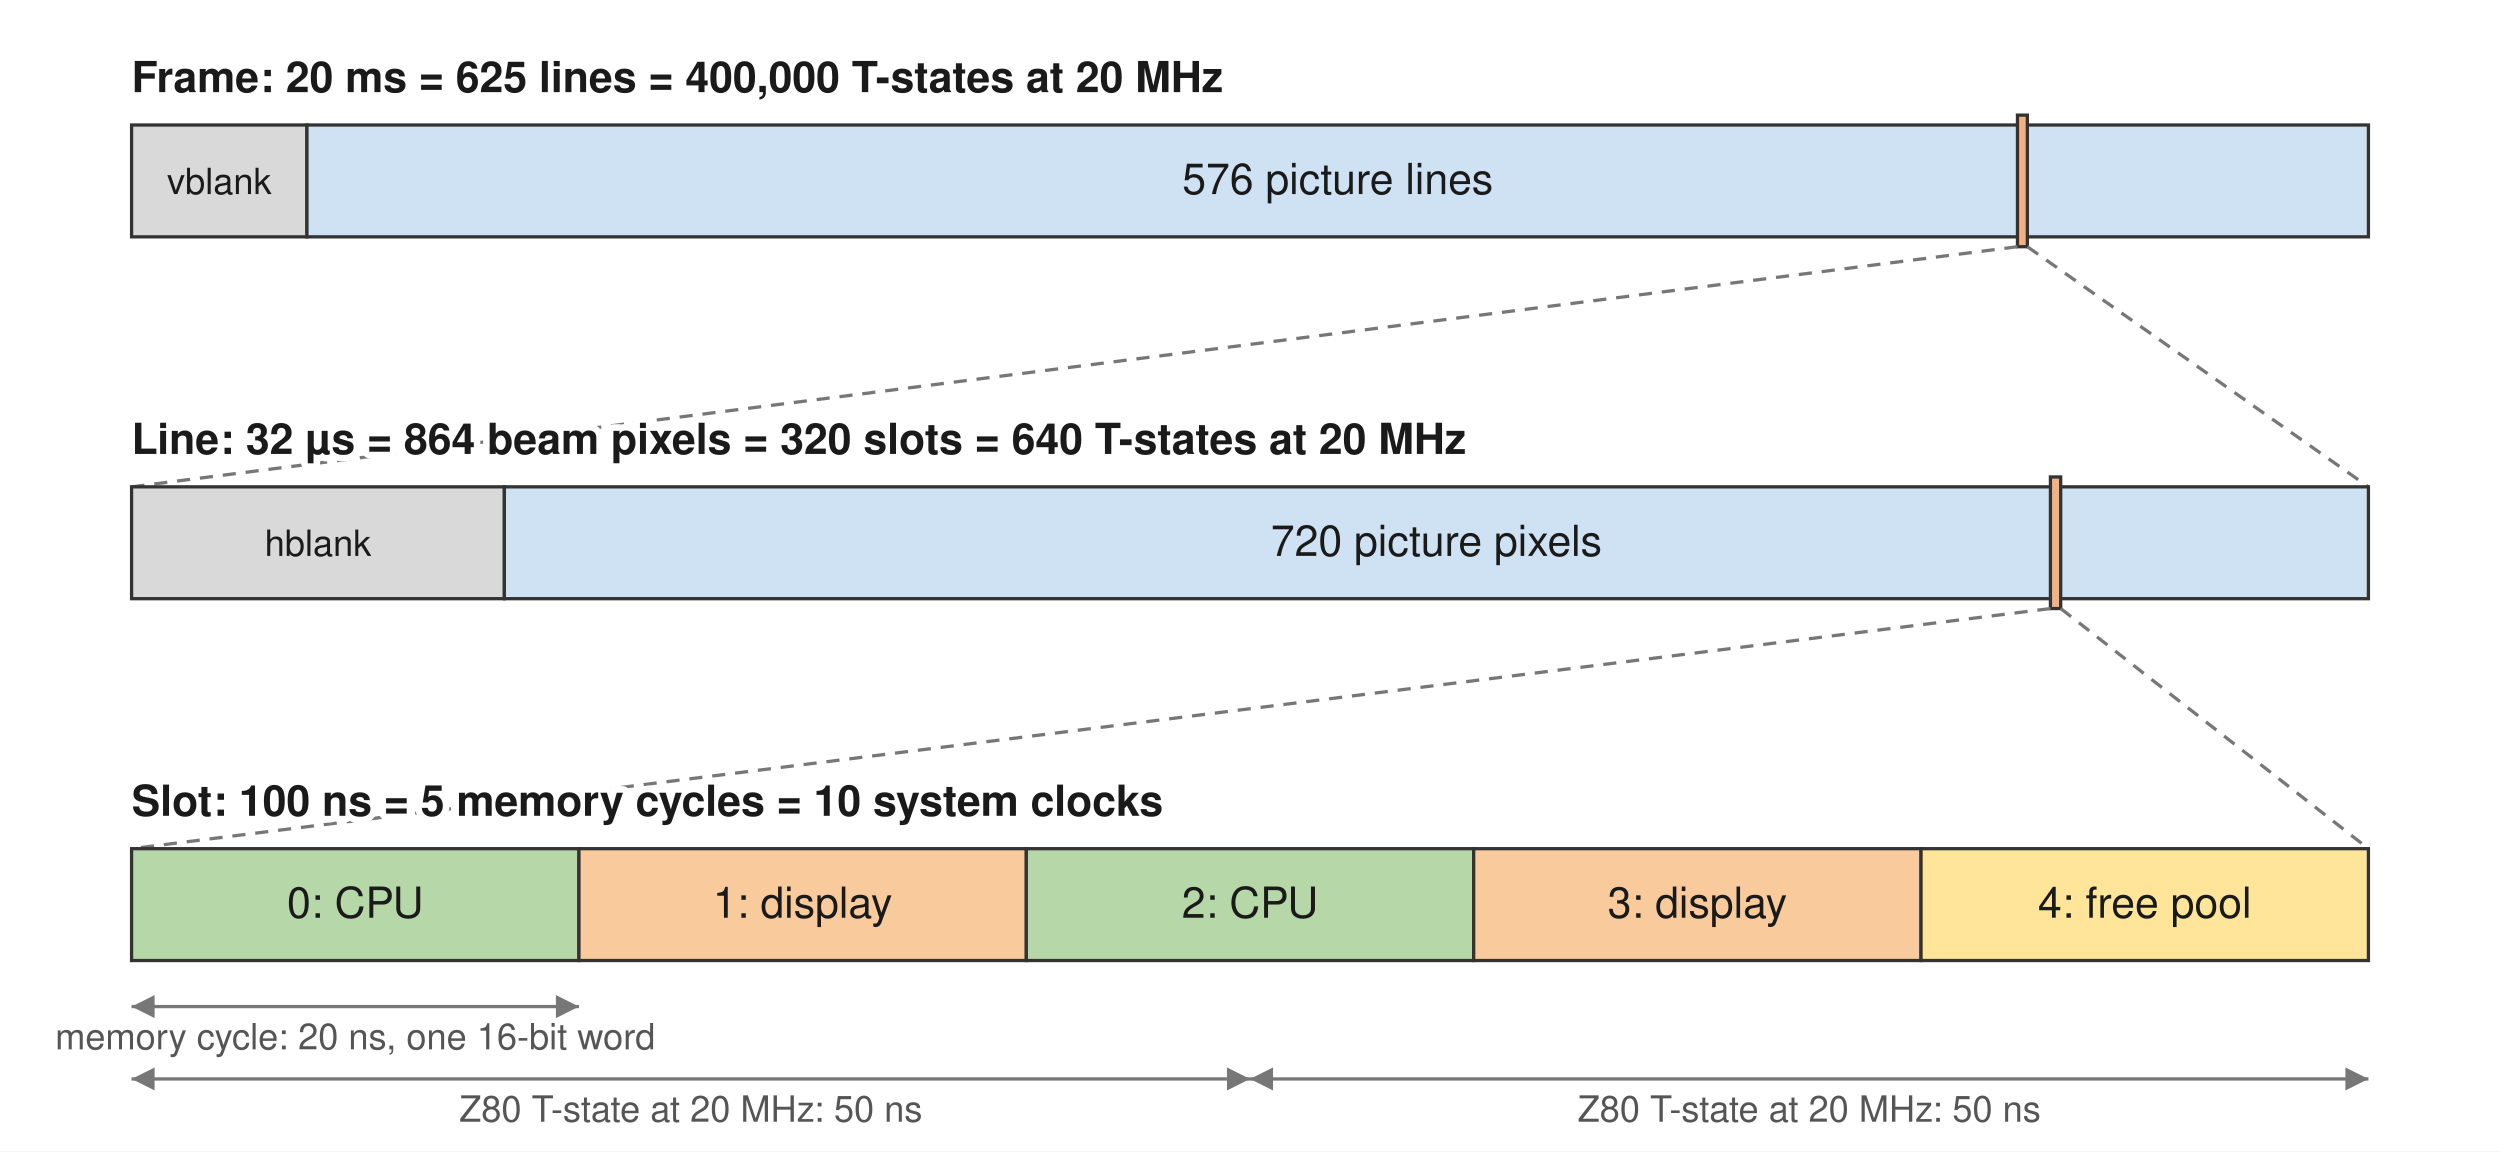
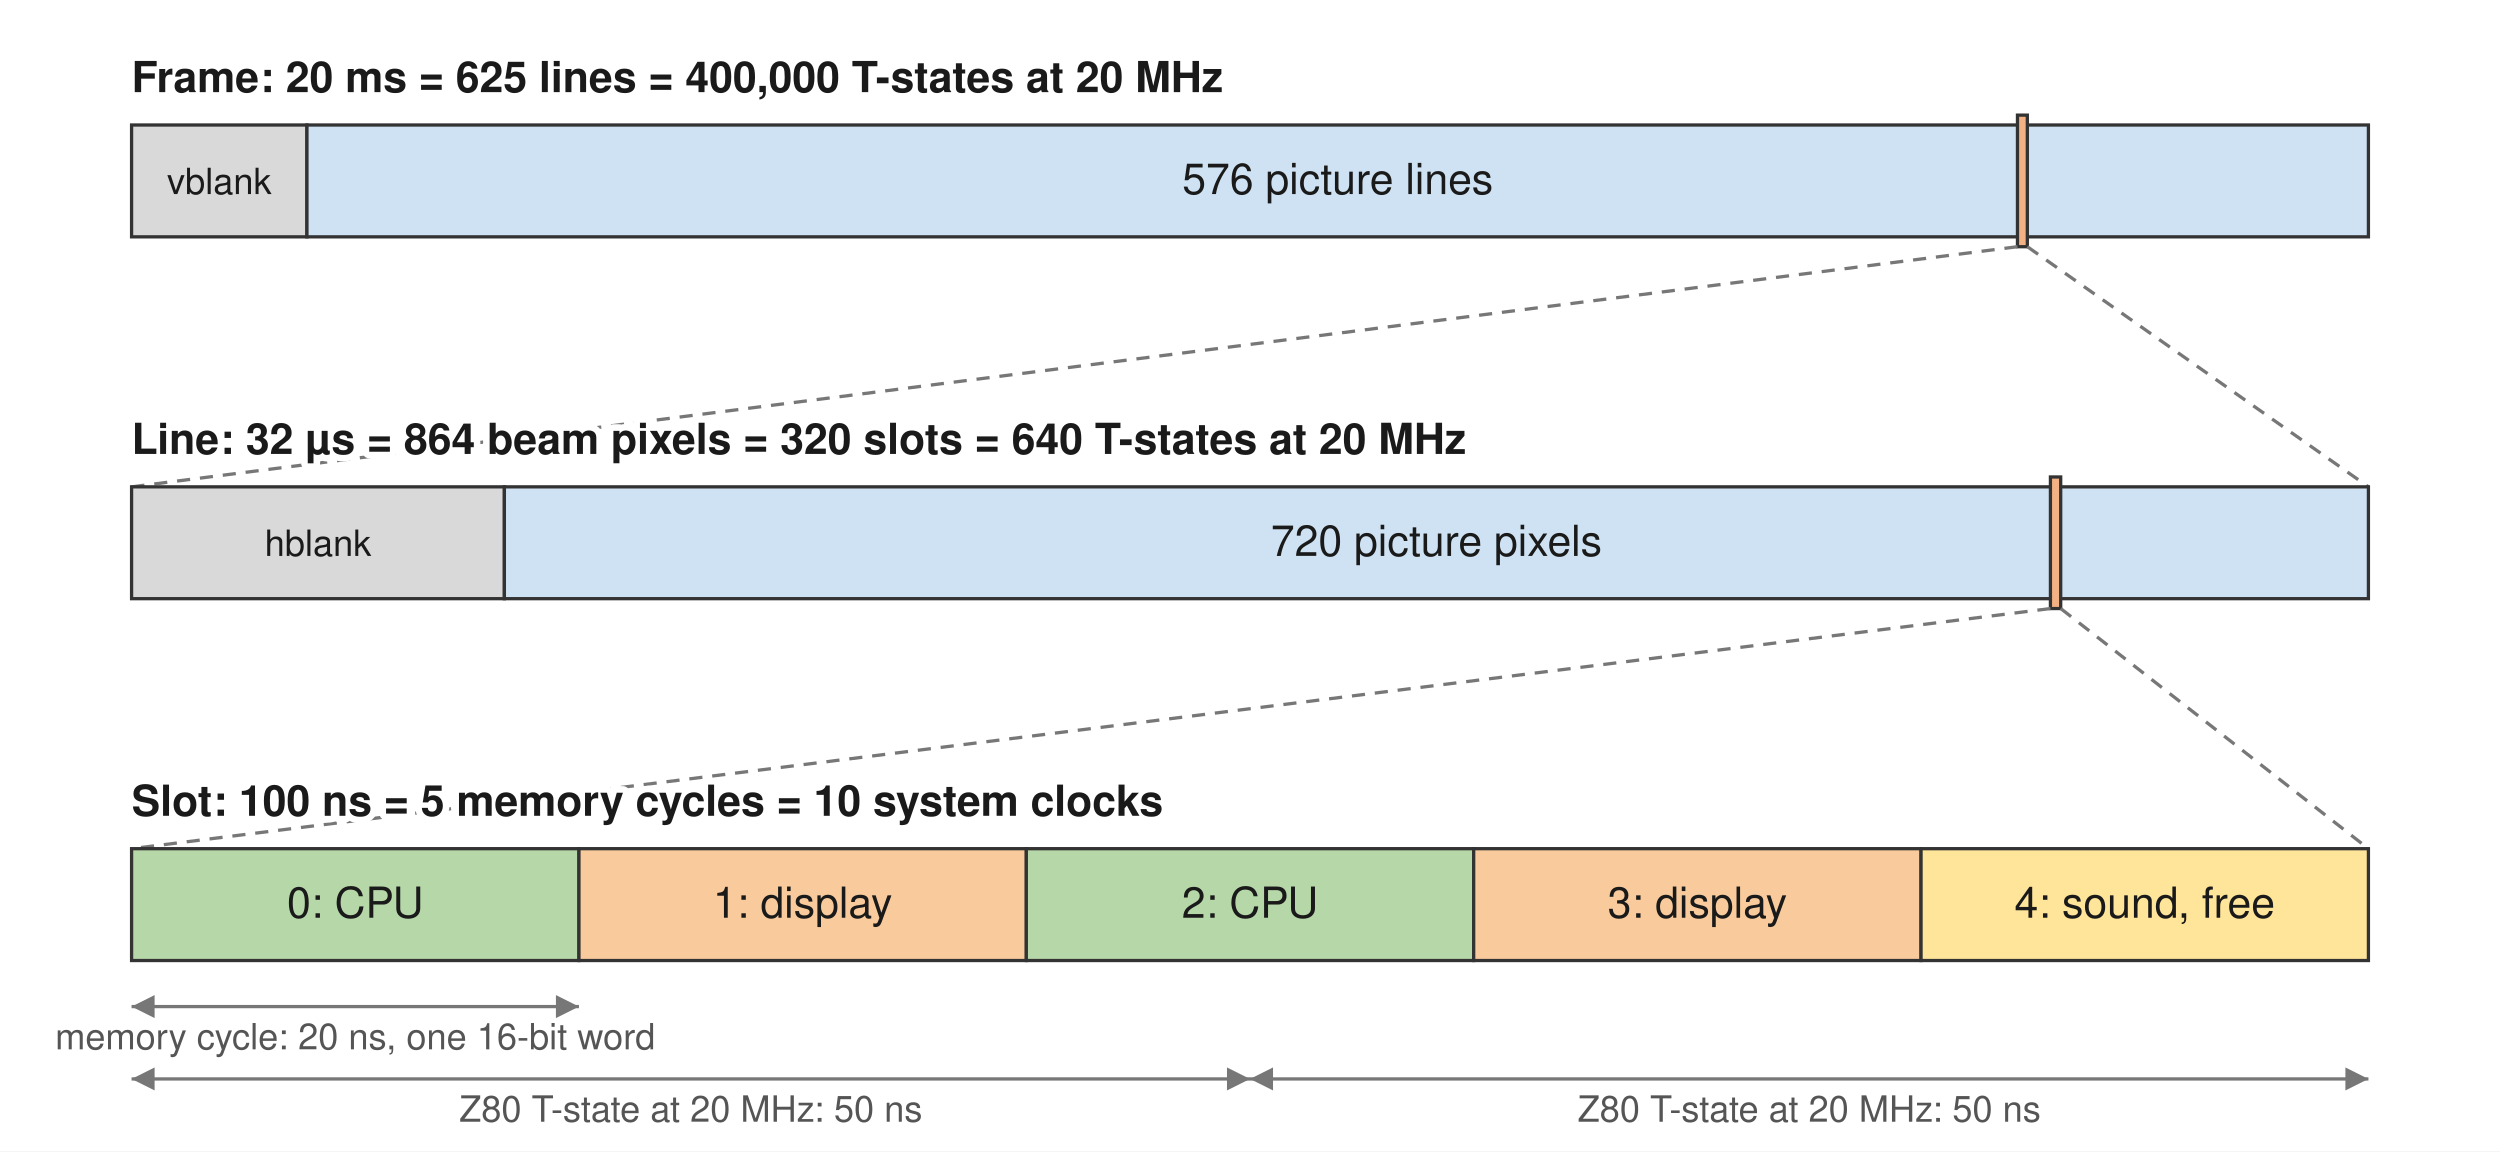
<svg xmlns="http://www.w3.org/2000/svg" width="760" height="350" viewBox="0 0 760 350" font-family="Helvetica, Arial, sans-serif" font-size="13">
  <defs>
    <marker id="ah" viewBox="0 0 10 10" refX="10" refY="5" markerWidth="7" markerHeight="7" orient="auto">
      <path d="M0,0 L10,5 L0,10 z" fill="#777" />
    </marker>
    <marker id="ahs" viewBox="0 0 10 10" refX="0" refY="5" markerWidth="7" markerHeight="7" orient="auto">
      <path d="M10,0 L0,5 L10,10 z" fill="#777" />
    </marker>
  </defs>
  <rect width="760" height="350" fill="#ffffff" />
  <text x="40" y="28" font-size="13" text-anchor="start" fill="#1a1a1a" font-weight="bold">Frame: 20 ms = 625 lines = 400,000 T-states at 20 MHz</text>
  <rect x="40" y="38" width="53.31" height="34" fill="#d9d9d9" stroke="#333" stroke-width="1" />
  <rect x="93.31" y="38" width="626.69" height="34" fill="#cfe2f3" stroke="#333" stroke-width="1" />
  <text x="66.66" y="59" font-size="11" text-anchor="middle" fill="#1a1a1a">vblank</text>
  <text x="406.66" y="59" font-size="13" text-anchor="middle" fill="#1a1a1a">576 picture lines</text>
  <rect x="613.31" y="35" width="3" height="40" fill="#f4b183" stroke="#333" stroke-width="1" />
  <line x1="613.31" y1="75" x2="40" y2="148" stroke="#777" stroke-width="1" stroke-dasharray="4 3" />
  <line x1="616.31" y1="75" x2="720" y2="148" stroke="#777" stroke-width="1" stroke-dasharray="4 3" />
  <rect x="40" y="148" width="113.33" height="34" fill="#d9d9d9" stroke="#333" stroke-width="1" />
  <rect x="153.33" y="148" width="566.67" height="34" fill="#cfe2f3" stroke="#333" stroke-width="1" />
  <text x="96.67" y="169" font-size="11" text-anchor="middle" fill="#1a1a1a">hblank</text>
  <text x="436.67" y="169" font-size="13" text-anchor="middle" fill="#1a1a1a">720 picture pixels</text>
  <text x="40" y="138" font-size="13" text-anchor="start" fill="#1a1a1a" font-weight="bold" stroke="#ffffff" stroke-width="4" stroke-linejoin="round" paint-order="stroke">Line: 32 µs = 864 beam pixels = 320 slots = 640 T-states at 20 MHz</text>
  <rect x="623.33" y="145" width="3.12" height="40" fill="#f4b183" stroke="#333" stroke-width="1" />
  <line x1="623.33" y1="185" x2="40" y2="258" stroke="#777" stroke-width="1" stroke-dasharray="4 3" />
  <line x1="626.46" y1="185" x2="720" y2="258" stroke="#777" stroke-width="1" stroke-dasharray="4 3" />
  <rect x="40" y="258" width="136" height="34" fill="#b6d7a8" stroke="#333" stroke-width="1" />
  <text x="108" y="279" font-size="13" text-anchor="middle" fill="#1a1a1a">0: CPU</text>
  <rect x="176" y="258" width="136" height="34" fill="#f9cb9c" stroke="#333" stroke-width="1" />
  <text x="244" y="279" font-size="13" text-anchor="middle" fill="#1a1a1a">1: display</text>
  <rect x="312" y="258" width="136" height="34" fill="#b6d7a8" stroke="#333" stroke-width="1" />
  <text x="380" y="279" font-size="13" text-anchor="middle" fill="#1a1a1a">2: CPU</text>
  <rect x="448" y="258" width="136" height="34" fill="#f9cb9c" stroke="#333" stroke-width="1" />
  <text x="516" y="279" font-size="13" text-anchor="middle" fill="#1a1a1a">3: display</text>
  <rect x="584" y="258" width="136" height="34" fill="#ffe599" stroke="#333" stroke-width="1" />
-   <text x="652" y="279" font-size="13" text-anchor="middle" fill="#1a1a1a">4: free pool</text>
+   <text x="652" y="279" font-size="13" text-anchor="middle" fill="#1a1a1a">4: sound, free</text>
  <line x1="40" y1="306" x2="176" y2="306" stroke="#777" stroke-width="1" marker-end="url(#ah)" marker-start="url(#ahs)" />
  <text x="108" y="319" font-size="11" text-anchor="middle" fill="#555">memory cycle: 20 ns, one 16-bit word</text>
  <line x1="40" y1="328" x2="380" y2="328" stroke="#777" stroke-width="1" marker-end="url(#ah)" marker-start="url(#ahs)" />
  <text x="210" y="341" font-size="11" text-anchor="middle" fill="#555">Z80 T-state at 20 MHz: 50 ns</text>
  <line x1="380" y1="328" x2="720" y2="328" stroke="#777" stroke-width="1" marker-end="url(#ah)" marker-start="url(#ahs)" />
  <text x="550" y="341" font-size="11" text-anchor="middle" fill="#555">Z80 T-state at 20 MHz: 50 ns</text>
  <text x="40" y="248" font-size="13" text-anchor="start" fill="#1a1a1a" font-weight="bold" stroke="#ffffff" stroke-width="4" stroke-linejoin="round" paint-order="stroke">Slot: 100 ns = 5 memory cycles = 10 system clocks</text>
</svg>
